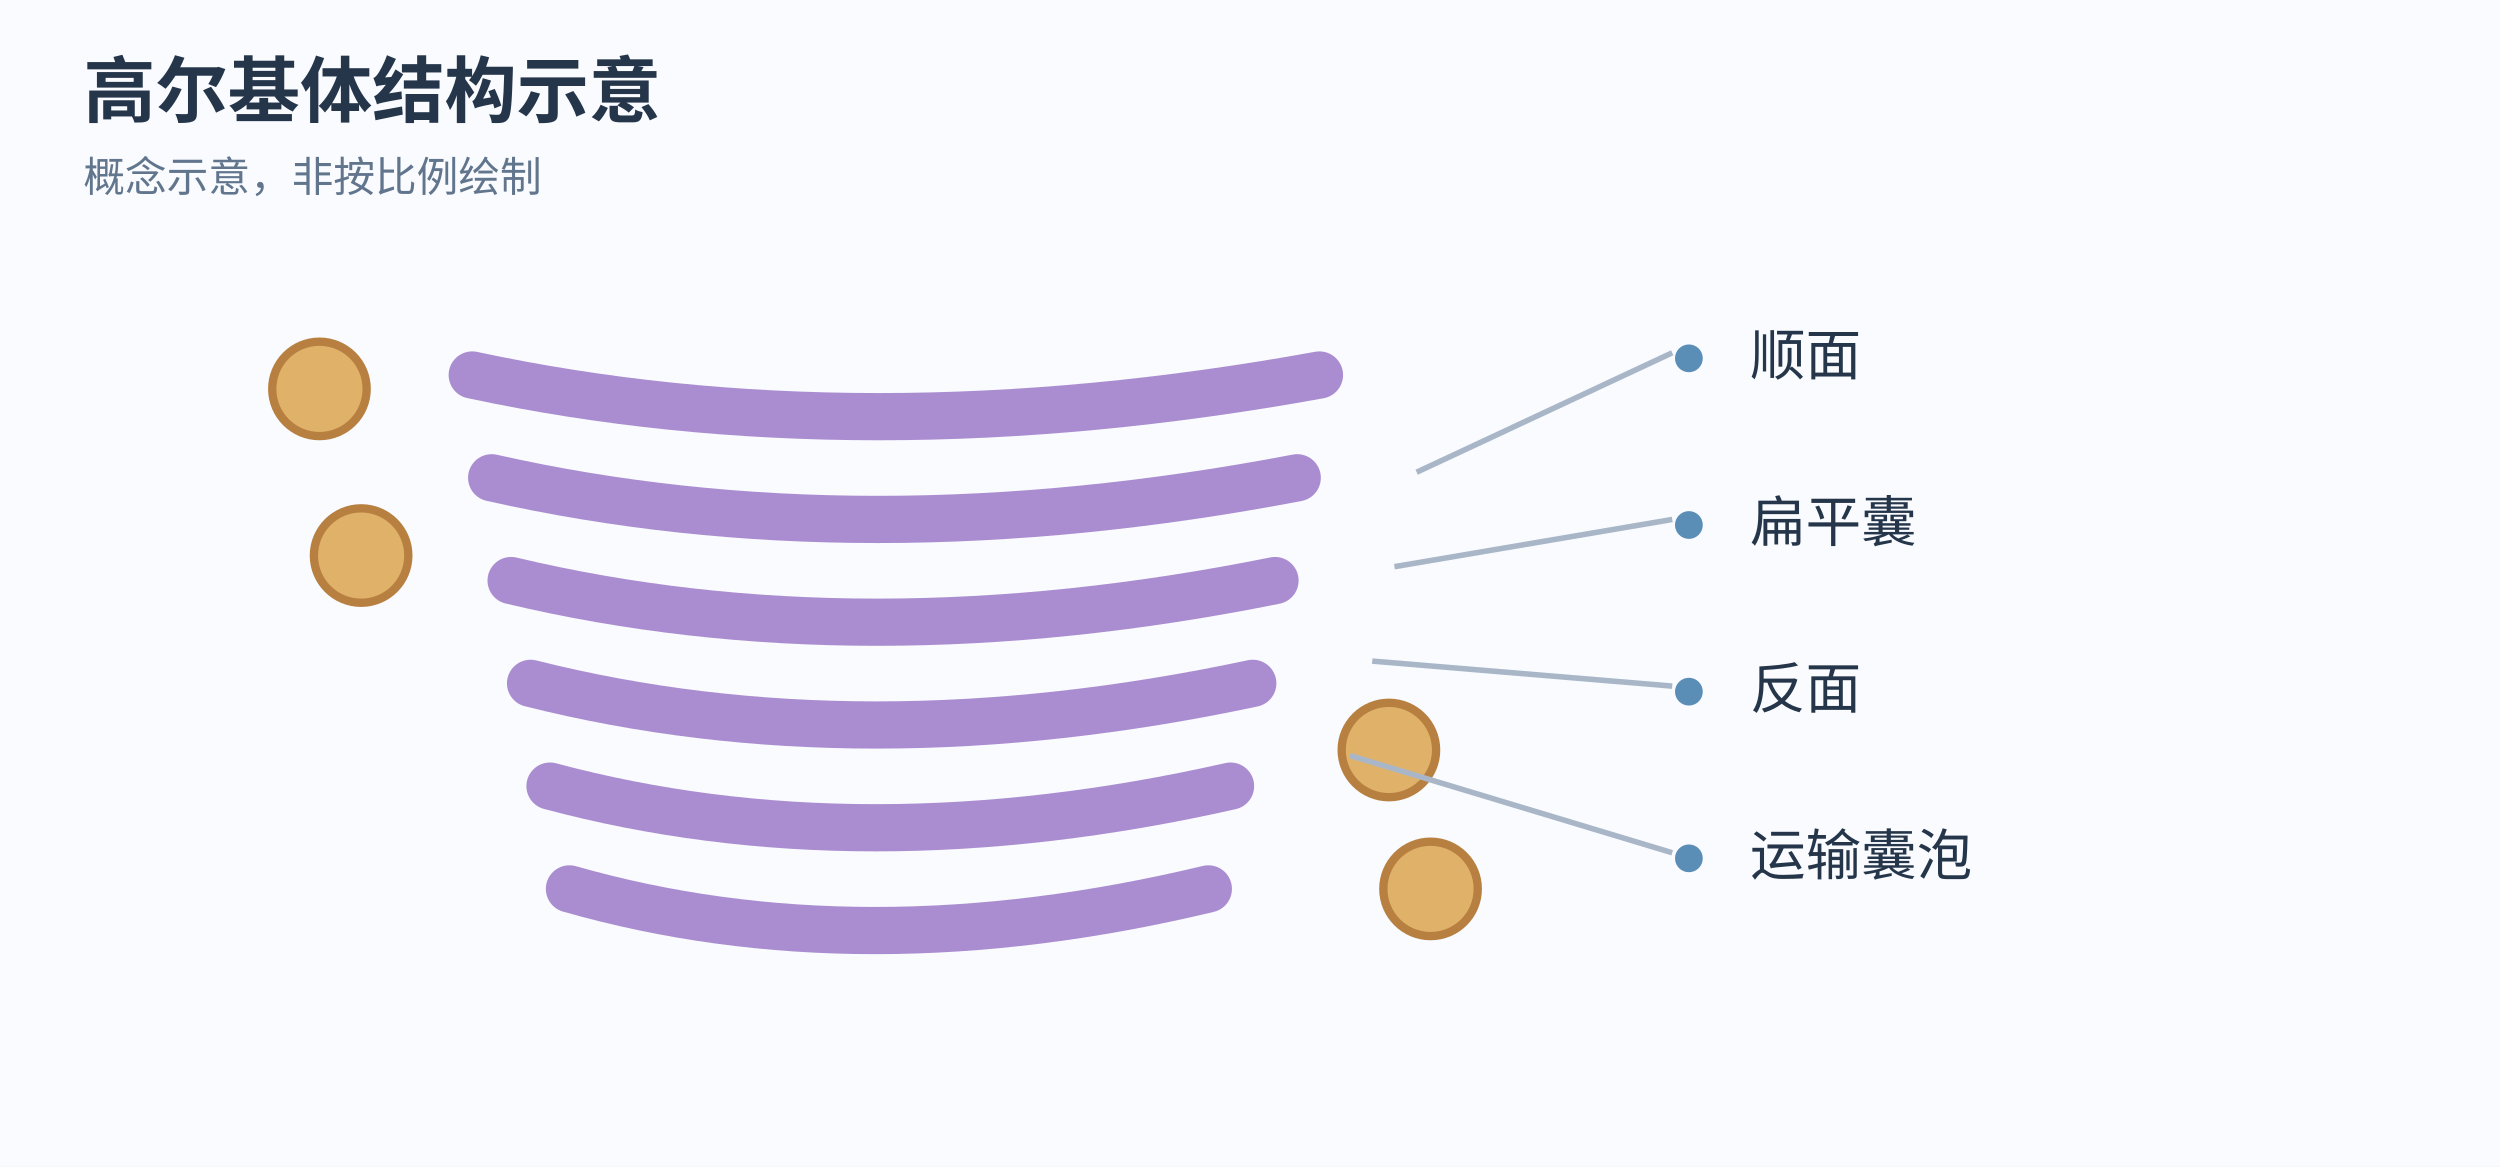
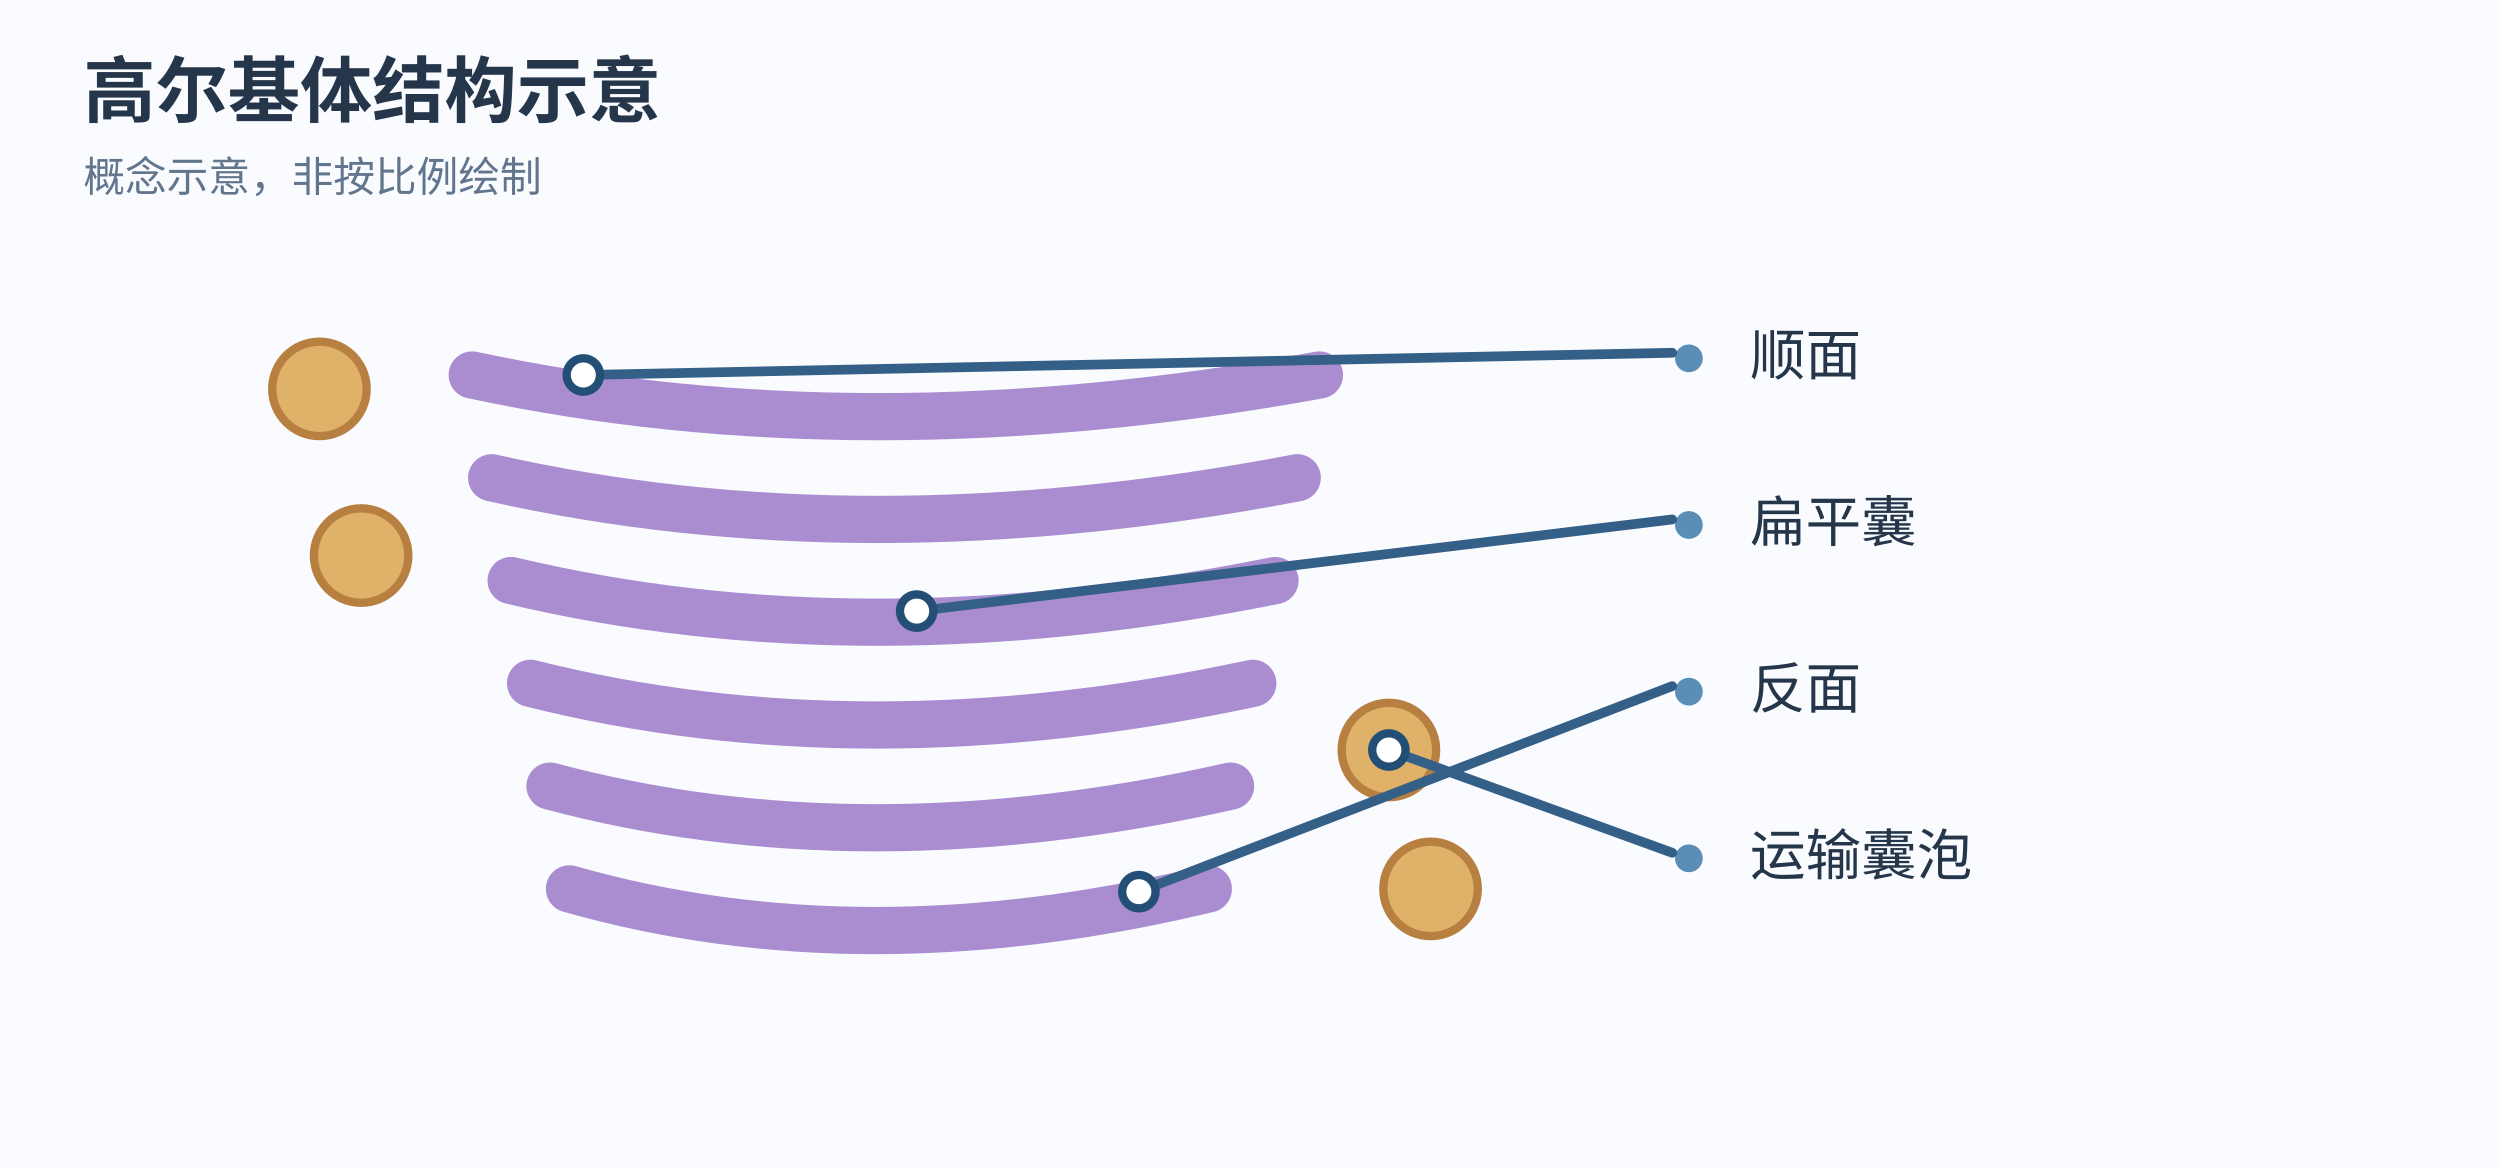
<svg xmlns="http://www.w3.org/2000/svg" viewBox="0 0 900 420" width="900" height="420">
  <rect width="900" height="420" fill="#f9fbff" />
-   <style>text{font-family:"Microsoft YaHei","Noto Sans CJK SC",sans-serif;fill:#25364a}.ttl{font-size:26px;font-weight:bold}.lab{font-size:20px}.sub{font-size:15px;fill:#61758d}</style>
+   <style>text{font-family:"Microsoft YaHei","Noto Sans CJK SC",sans-serif;fill:#25364a}.ttl{font-size:26px;font-weight:bold}.lab{font-size:20px}.sub{font-size:15px;fill:#61758d}.leader{stroke:#345f87;stroke-width:3.5;stroke-linecap:round;fill:none}.target{fill:#fff;stroke:#234e76;stroke-width:3}</style>
  <text x="30" y="42" class="ttl">高尔基体结构示意</text>
  <text x="30" y="69" class="sub">概念示意，非按比例绘制</text>
  <path d="M170 135 Q310 165 475 135" stroke="#aa8dd0" stroke-width="17" stroke-linecap="round" fill="none" />
  <path d="M177 172 Q310 202 467 172" stroke="#aa8dd0" stroke-width="17" stroke-linecap="round" fill="none" />
  <path d="M184 209 Q310 239 459 209" stroke="#aa8dd0" stroke-width="17" stroke-linecap="round" fill="none" />
  <path d="M191 246 Q310 276 451 246" stroke="#aa8dd0" stroke-width="17" stroke-linecap="round" fill="none" />
  <path d="M198 283 Q310 313 443 283" stroke="#aa8dd0" stroke-width="17" stroke-linecap="round" fill="none" />
  <path d="M205 320 Q310 350 435 320" stroke="#aa8dd0" stroke-width="17" stroke-linecap="round" fill="none" />
  <circle cx="115" cy="140" r="17" fill="#e0b269" stroke="#b77f40" stroke-width="3" />
  <circle cx="130" cy="200" r="17" fill="#e0b269" stroke="#b77f40" stroke-width="3" />
  <circle cx="500" cy="270" r="17" fill="#e0b269" stroke="#b77f40" stroke-width="3" />
  <circle cx="515" cy="320" r="17" fill="#e0b269" stroke="#b77f40" stroke-width="3" />
  <circle cx="608" cy="129" r="5" fill="#5a8eb6" />
  <text x="630" y="135" class="lab">顺面</text>
-   <path d="M602 127 L510 170" fill="none" stroke="#a8b6c7" stroke-width="2" />
+   <path d="M602 127 L210 135" class="leader" />
+   <circle cx="210" cy="135" r="6" class="target" />
  <circle cx="608" cy="189" r="5" fill="#5a8eb6" />
  <text x="630" y="195" class="lab">扁平囊</text>
-   <path d="M602 187 L502 204" fill="none" stroke="#a8b6c7" stroke-width="2" />
+   <path d="M602 187 L330 220" class="leader" />
+   <circle cx="330" cy="220" r="6" class="target" />
  <circle cx="608" cy="249" r="5" fill="#5a8eb6" />
  <text x="630" y="255" class="lab">反面</text>
-   <path d="M602 247 L494 238" fill="none" stroke="#a8b6c7" stroke-width="2" />
+   <path d="M602 247 L410 321" class="leader" />
+   <circle cx="410" cy="321" r="6" class="target" />
  <circle cx="608" cy="309" r="5" fill="#5a8eb6" />
  <text x="630" y="315" class="lab">运输囊泡</text>
-   <path d="M602 307 L486 272" fill="none" stroke="#a8b6c7" stroke-width="2" />
+   <path d="M602 307 L500 270" class="leader" />
+   <circle cx="500" cy="270" r="6" class="target" />
</svg>
